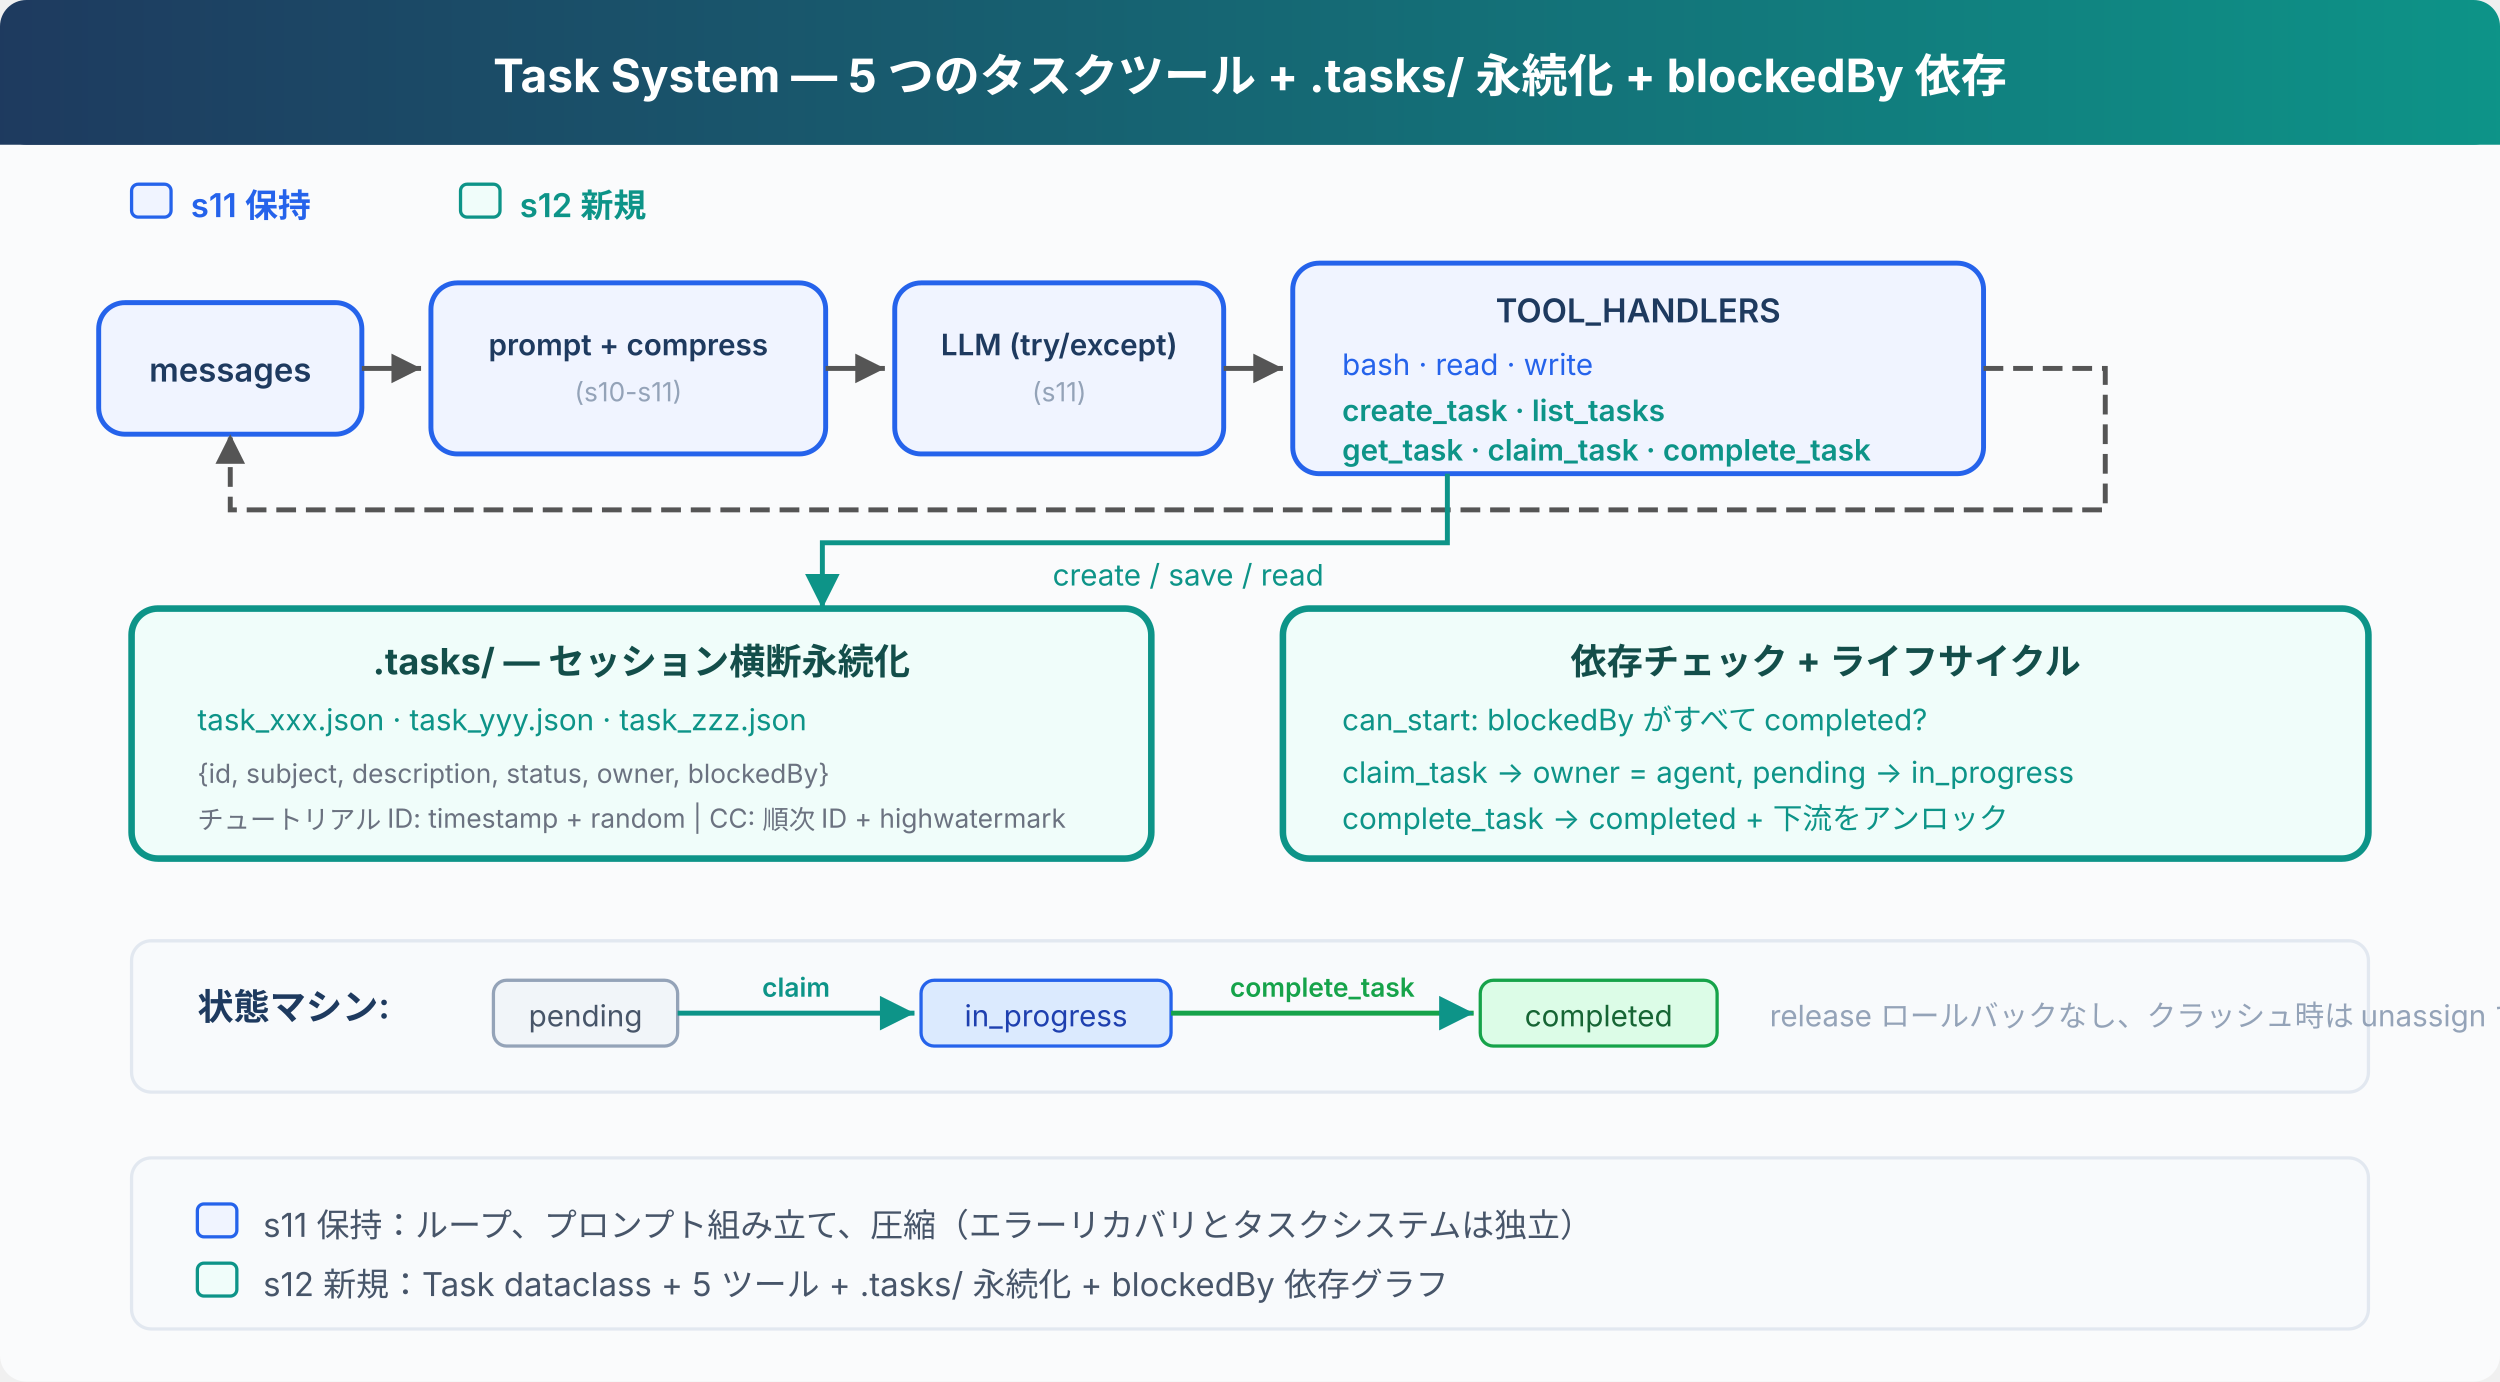
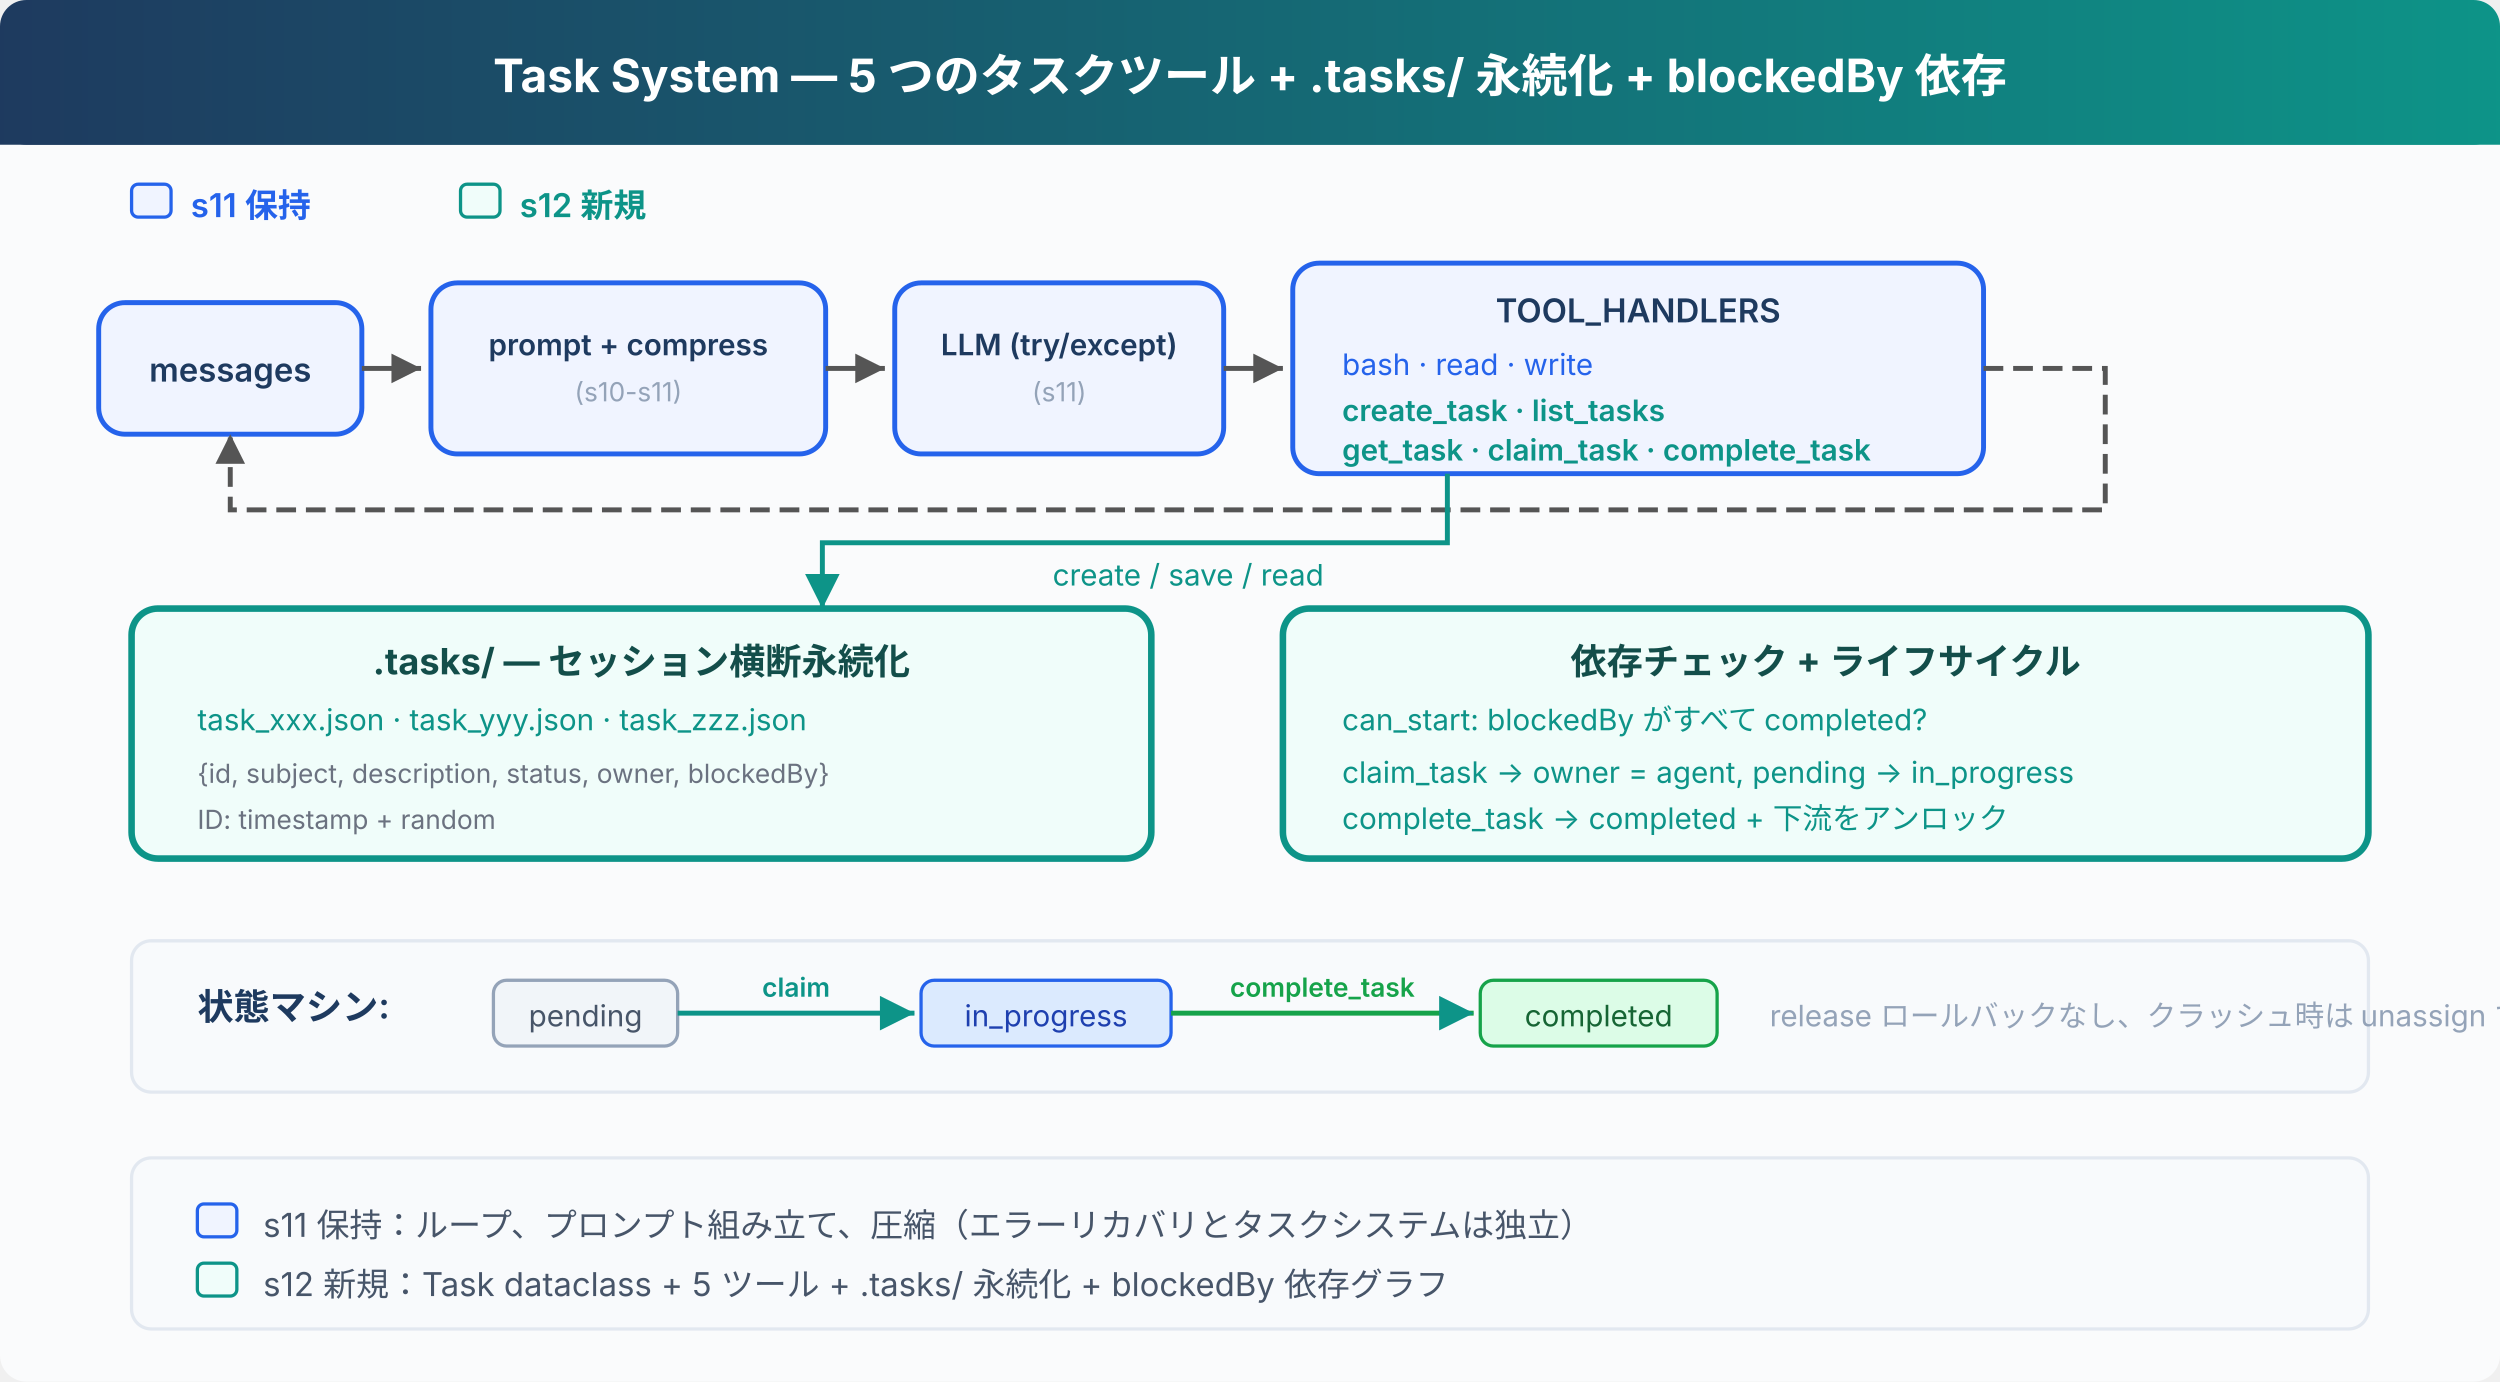
<svg xmlns="http://www.w3.org/2000/svg" viewBox="0 0 760 420" font-family="system-ui, -apple-system, sans-serif">
  <defs>
    <linearGradient id="header" x1="0" y1="0" x2="1" y2="0">
      <stop offset="0%" stop-color="#1e3a5f" />
      <stop offset="100%" stop-color="#0d9488" />
    </linearGradient>
    <marker id="arrow" viewBox="0 0 10 10" refX="10" refY="5" markerWidth="6" markerHeight="6" orient="auto-start-reverse">
      <path d="M 0 0 L 10 5 L 0 10 z" fill="#555" />
    </marker>
    <marker id="arrow-teal" viewBox="0 0 10 10" refX="10" refY="5" markerWidth="7" markerHeight="7" orient="auto-start-reverse">
      <path d="M 0 0 L 10 5 L 0 10 z" fill="#0d9488" />
    </marker>
  </defs>
  <rect width="760" height="420" fill="#fafbfc" rx="8" />
  <rect x="0" y="0" width="760" height="44" fill="url(#header)" rx="8" />
  <rect x="0" y="36" width="760" height="8" fill="url(#header)" />
  <text x="380" y="28" fill="#fff" font-size="14" font-weight="700" text-anchor="middle">Task System — 5 つのタスクツール + .tasks/ 永続化 + blockedBy 依存</text>
  <rect x="40" y="56" width="12" height="10" rx="2" fill="#f0f4ff" stroke="#2563eb" stroke-width="1" />
  <text x="58" y="66" fill="#2563eb" font-size="10" font-weight="600">s11 保持</text>
  <rect x="140" y="56" width="12" height="10" rx="2" fill="#f0fdfa" stroke="#0d9488" stroke-width="1" />
  <text x="158" y="66" fill="#0d9488" font-size="10" font-weight="600">s12 新規</text>
  <rect x="30" y="92" width="80" height="40" rx="8" fill="#f0f4ff" stroke="#2563eb" stroke-width="1.5" />
  <text x="70" y="116" fill="#1e3a5f" font-size="10" font-weight="600" text-anchor="middle">messages</text>
  <line x1="110" y1="112" x2="128" y2="112" stroke="#555" stroke-width="1.5" marker-end="url(#arrow)" />
  <rect x="131" y="86" width="120" height="52" rx="8" fill="#f0f4ff" stroke="#2563eb" stroke-width="1.5" />
  <text x="191" y="108" fill="#1e3a5f" font-size="9" font-weight="600" text-anchor="middle">prompt + compress</text>
  <text x="191" y="122" fill="#94a3b8" font-size="8" text-anchor="middle">(s10-s11)</text>
  <line x1="251" y1="112" x2="269" y2="112" stroke="#555" stroke-width="1.5" marker-end="url(#arrow)" />
  <rect x="272" y="86" width="100" height="52" rx="8" fill="#f0f4ff" stroke="#2563eb" stroke-width="1.5" />
  <text x="322" y="108" fill="#1e3a5f" font-size="9" font-weight="600" text-anchor="middle">LLM (try/except)</text>
  <text x="322" y="122" fill="#94a3b8" font-size="8" text-anchor="middle">(s11)</text>
  <line x1="372" y1="112" x2="390" y2="112" stroke="#555" stroke-width="1.5" marker-end="url(#arrow)" />
  <rect x="393" y="80" width="210" height="64" rx="8" fill="#f0f4ff" stroke="#2563eb" stroke-width="1.5" />
  <text x="498" y="98" fill="#1e3a5f" font-size="10" font-weight="600" text-anchor="middle">TOOL_HANDLERS</text>
  <text x="408" y="114" fill="#2563eb" font-size="9">bash · read · write</text>
  <text x="408" y="128" fill="#0d9488" font-size="9" font-weight="600">create_task · list_tasks</text>
  <text x="408" y="140" fill="#0d9488" font-size="9" font-weight="600">get_task · claim_task · complete_task</text>
  <path d="M 603 112 L 640 112 L 640 155 L 70 155 L 70 132" fill="none" stroke="#555" stroke-width="1.5" marker-end="url(#arrow)" stroke-dasharray="6,3" />
  <rect x="40" y="185" width="310" height="76" rx="8" fill="#f0fdfa" stroke="#0d9488" stroke-width="2" />
  <text x="195" y="205" fill="#134e4a" font-size="11" font-weight="700" text-anchor="middle">.tasks/ — セッション横断永続化</text>
  <text x="60" y="222" fill="#0d9488" font-size="9">task_xxx.json · task_yyy.json · task_zzz.json</text>
  <text x="60" y="238" fill="#6b7280" font-size="8">{id, subject, description, status, owner, blockedBy}</text>
-   <text x="60" y="252" fill="#6b7280" font-size="8">チュートリアル ID: timestamp + random | CC: 順次 ID + highwatermark</text>
+   <text x="60" y="252" fill="#6b7280" font-size="8">ID: timestamp + random</text>
  <path d="M 440 144 L 440 165 L 250 165 L 250 185" fill="none" stroke="#0d9488" stroke-width="1.5" marker-end="url(#arrow-teal)" />
  <text x="320" y="178" fill="#0d9488" font-size="9">create / save / read</text>
  <rect x="390" y="185" width="330" height="76" rx="8" fill="#f0fdfa" stroke="#0d9488" stroke-width="2" />
  <text x="555" y="205" fill="#134e4a" font-size="11" font-weight="700" text-anchor="middle">依存チェック + ライフサイクル</text>
  <text x="408" y="222" fill="#0d9488" font-size="9">can_start: blockedBy がすべて completed?</text>
  <text x="408" y="238" fill="#0d9488" font-size="9">claim_task → owner = agent, pending → in_progress</text>
  <text x="408" y="252" fill="#0d9488" font-size="9">complete_task → completed + 下流をアンロック</text>
  <rect x="40" y="286" width="680" height="46" rx="6" fill="#f8fafc" stroke="#e2e8f0" stroke-width="1" />
  <text x="60" y="310" fill="#1e3a5f" font-size="11" font-weight="600">状態マシン:</text>
  <rect x="150" y="298" width="56" height="20" rx="4" fill="#f1f5f9" stroke="#94a3b8" stroke-width="1" />
  <text x="178" y="312" fill="#475569" font-size="9" text-anchor="middle">pending</text>
  <line x1="206" y1="308" x2="278" y2="308" stroke="#0d9488" stroke-width="1.5" marker-end="url(#arrow-teal)" />
  <text x="242" y="303" fill="#0d9488" font-size="8" font-weight="600" text-anchor="middle">claim</text>
  <rect x="280" y="298" width="76" height="20" rx="4" fill="#dbeafe" stroke="#2563eb" stroke-width="1" />
  <text x="318" y="312" fill="#1e40af" font-size="9" text-anchor="middle">in_progress</text>
  <line x1="356" y1="308" x2="448" y2="308" stroke="#16a34a" stroke-width="1.5" marker-end="url(#arrow-teal)" />
  <text x="402" y="303" fill="#16a34a" font-size="8" font-weight="600" text-anchor="middle">complete_task</text>
  <rect x="450" y="298" width="72" height="20" rx="4" fill="#dcfce7" stroke="#16a34a" stroke-width="1" />
  <text x="486" y="312" fill="#166534" font-size="9" text-anchor="middle">completed</text>
  <text x="538" y="312" fill="#94a3b8" font-size="9">release ロールバックなし、クラッシュ時は unassign で owner クリア</text>
  <rect x="40" y="352" width="680" height="52" rx="6" fill="#f8fafc" stroke="#e2e8f0" stroke-width="1" />
  <rect x="60" y="366" width="12" height="10" rx="2" fill="#f0f4ff" stroke="#2563eb" stroke-width="1" />
  <text x="80" y="376" fill="#475569" font-size="10">s11 保持：ループ、プロンプト組み立て、圧縮（エラーリカバリとタスクシステムは独立）</text>
  <rect x="60" y="384" width="12" height="10" rx="2" fill="#f0fdfa" stroke="#0d9488" stroke-width="1" />
  <text x="80" y="394" fill="#475569" font-size="10">s12 新規：Task dataclass + 5 ツール + .tasks/ 永続化 + blockedBy 依存グラフ</text>
</svg>
